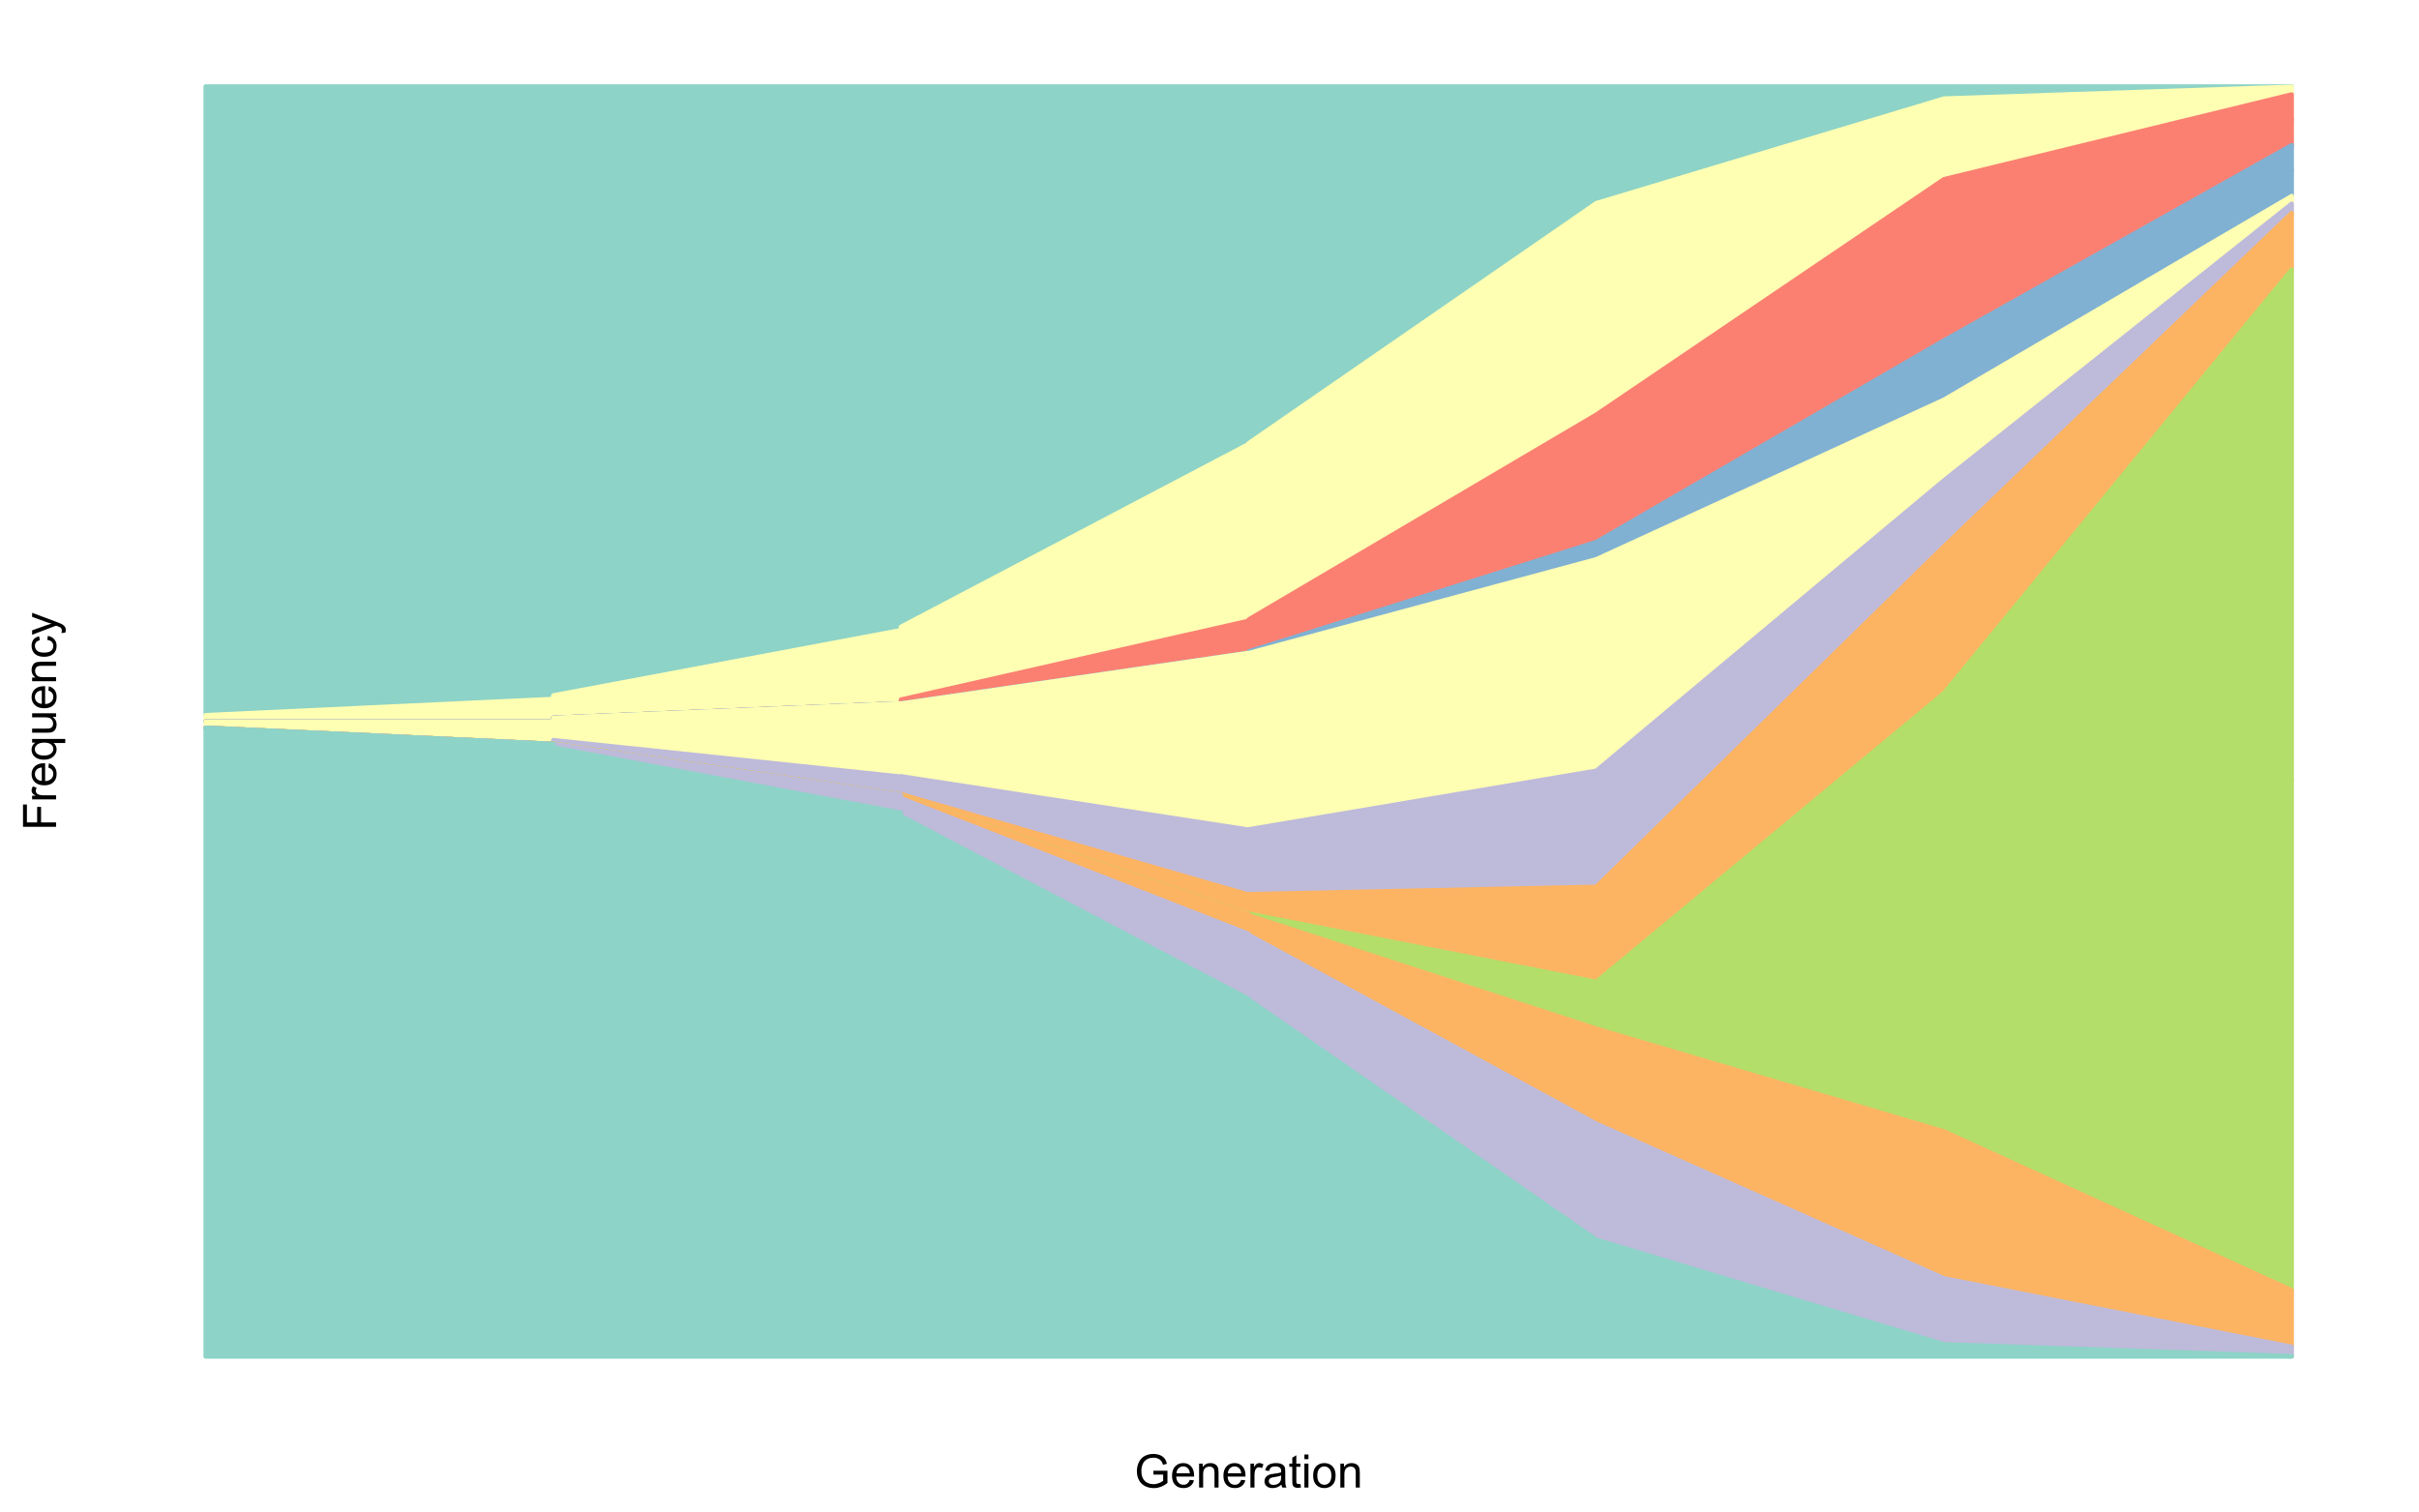
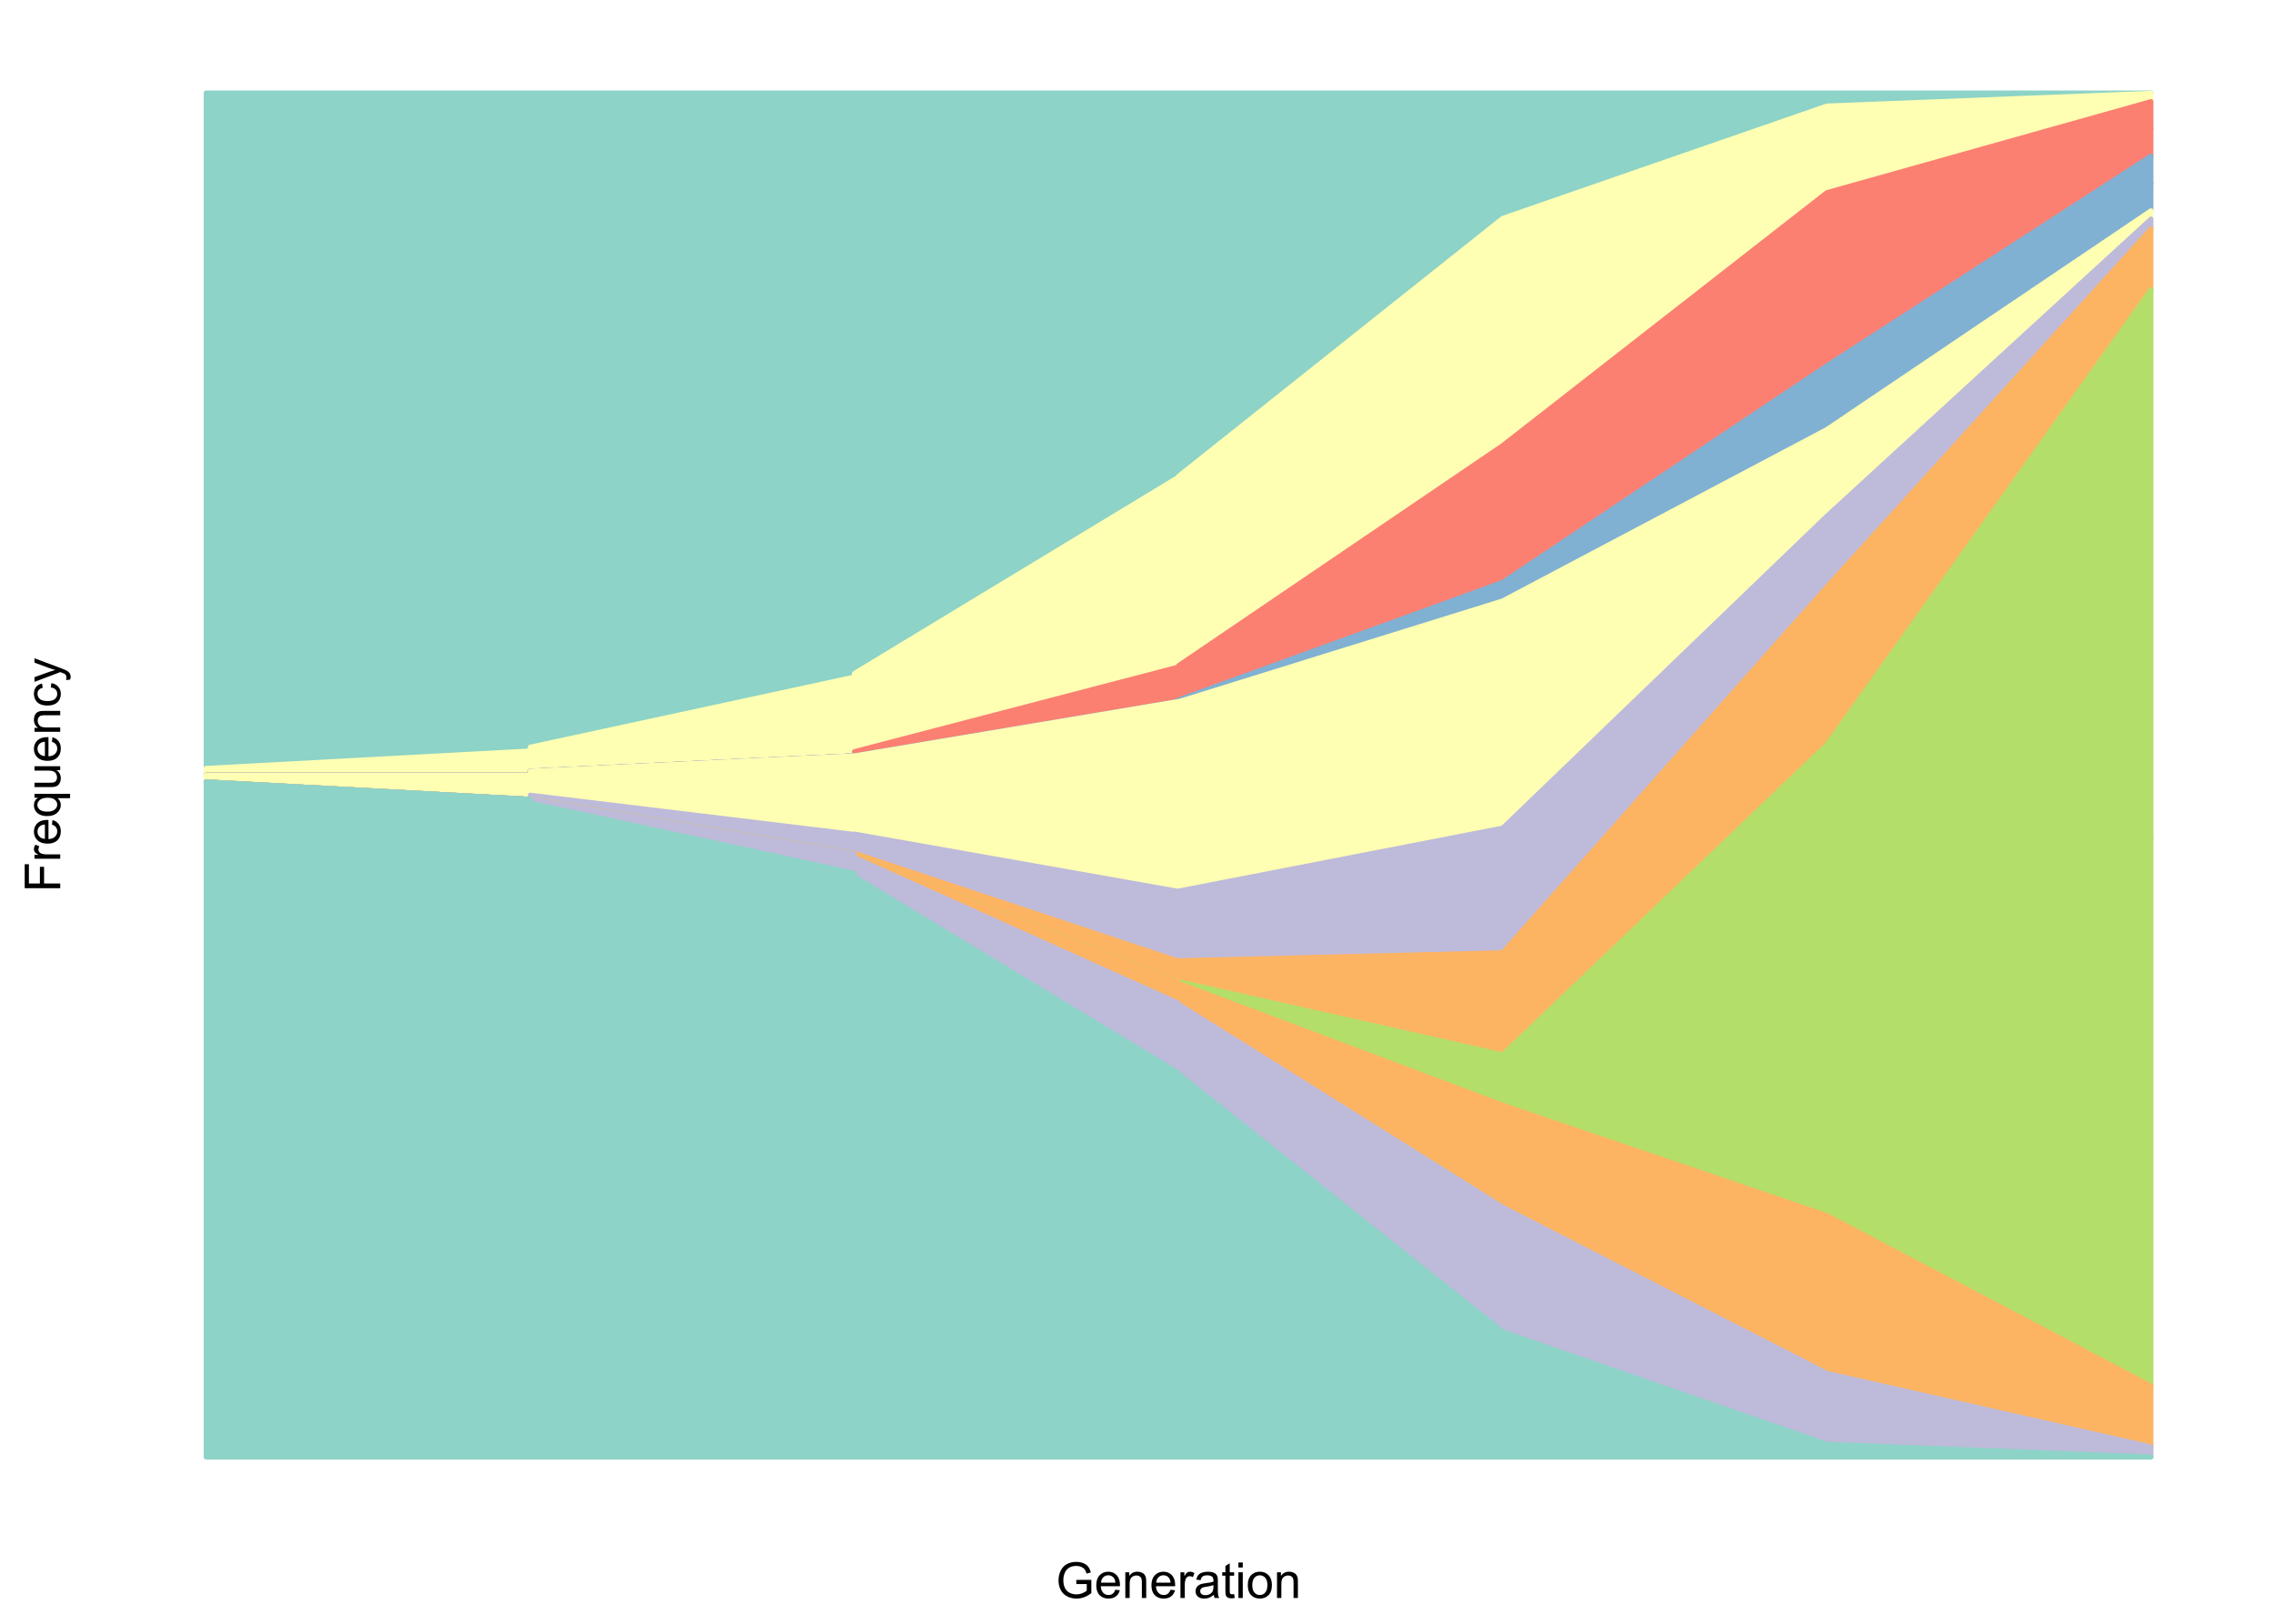
- <svg xmlns="http://www.w3.org/2000/svg" xmlns:xlink="http://www.w3.org/1999/xlink" width="576pt" height="360pt" viewBox="0 0 576 360" version="1.1">
+ <svg xmlns="http://www.w3.org/2000/svg" xmlns:xlink="http://www.w3.org/1999/xlink" width="504pt" height="360pt" viewBox="0 0 504 360" version="1.1">
  <defs>
    <g>
      <symbol overflow="visible" id="glyph0-0">
        <path style="stroke:none;" d="M 4.531 -3.09 L 4.531 -4.012 L 7.867 -4.016 L 7.867 -1.094 C 7.355 -0.684 6.828 -0.379 6.285 -0.176 C 5.738 0.027 5.18 0.129 4.609 0.133 C 3.832 0.129 3.129 -0.035 2.5 -0.363 C 1.863 -0.691 1.387 -1.168 1.066 -1.797 C 0.746 -2.422 0.586 -3.121 0.586 -3.898 C 0.586 -4.66 0.746 -5.375 1.066 -6.043 C 1.387 -6.707 1.848 -7.203 2.449 -7.523 C 3.051 -7.844 3.742 -8.004 4.527 -8.008 C 5.094 -8.004 5.609 -7.91 6.07 -7.73 C 6.531 -7.543 6.891 -7.289 7.152 -6.961 C 7.414 -6.633 7.613 -6.203 7.75 -5.672 L 6.812 -5.414 C 6.691 -5.812 6.543 -6.125 6.367 -6.359 C 6.191 -6.586 5.941 -6.77 5.617 -6.91 C 5.289 -7.043 4.926 -7.113 4.531 -7.117 C 4.055 -7.113 3.645 -7.039 3.297 -6.898 C 2.949 -6.75 2.668 -6.559 2.457 -6.324 C 2.238 -6.086 2.074 -5.828 1.961 -5.547 C 1.758 -5.059 1.656 -4.531 1.66 -3.965 C 1.656 -3.258 1.777 -2.668 2.02 -2.199 C 2.258 -1.723 2.609 -1.375 3.074 -1.148 C 3.535 -0.918 4.027 -0.801 4.551 -0.805 C 5 -0.801 5.441 -0.891 5.871 -1.066 C 6.301 -1.238 6.625 -1.422 6.848 -1.621 L 6.848 -3.09 Z M 4.531 -3.09 " />
      </symbol>
      <symbol overflow="visible" id="glyph0-1">
        <path style="stroke:none;" d="M 4.629 -1.836 L 5.629 -1.715 C 5.469 -1.125 5.176 -0.672 4.75 -0.352 C 4.324 -0.031 3.781 0.129 3.121 0.129 C 2.281 0.129 1.617 -0.125 1.133 -0.641 C 0.641 -1.152 0.398 -1.875 0.402 -2.805 C 0.398 -3.762 0.645 -4.504 1.145 -5.035 C 1.637 -5.562 2.277 -5.828 3.066 -5.832 C 3.824 -5.828 4.449 -5.57 4.934 -5.051 C 5.418 -4.531 5.66 -3.801 5.66 -2.863 C 5.66 -2.805 5.656 -2.719 5.656 -2.605 L 1.402 -2.605 C 1.434 -1.977 1.613 -1.496 1.934 -1.164 C 2.25 -0.828 2.645 -0.66 3.125 -0.664 C 3.477 -0.66 3.781 -0.754 4.031 -0.945 C 4.281 -1.129 4.48 -1.426 4.629 -1.836 Z M 1.457 -3.398 L 4.641 -3.398 C 4.598 -3.879 4.473 -4.238 4.273 -4.48 C 3.961 -4.852 3.562 -5.039 3.078 -5.039 C 2.629 -5.039 2.258 -4.891 1.957 -4.594 C 1.652 -4.297 1.484 -3.898 1.457 -3.398 Z M 1.457 -3.398 " />
      </symbol>
      <symbol overflow="visible" id="glyph0-2">
        <path style="stroke:none;" d="M 0.727 0 L 0.727 -5.703 L 1.594 -5.703 L 1.594 -4.895 C 2.012 -5.516 2.617 -5.828 3.41 -5.832 C 3.754 -5.828 4.066 -5.766 4.355 -5.645 C 4.641 -5.52 4.859 -5.359 5.004 -5.16 C 5.145 -4.957 5.242 -4.719 5.305 -4.445 C 5.336 -4.266 5.355 -3.953 5.359 -3.508 L 5.359 0 L 4.395 0 L 4.395 -3.469 C 4.395 -3.863 4.355 -4.156 4.281 -4.352 C 4.203 -4.543 4.07 -4.699 3.879 -4.82 C 3.688 -4.934 3.461 -4.992 3.207 -4.996 C 2.793 -4.992 2.438 -4.859 2.141 -4.602 C 1.836 -4.336 1.688 -3.844 1.691 -3.117 L 1.691 0 Z M 0.727 0 " />
      </symbol>
      <symbol overflow="visible" id="glyph0-3">
        <path style="stroke:none;" d="M 0.715 0 L 0.715 -5.703 L 1.586 -5.703 L 1.586 -4.84 C 1.805 -5.242 2.008 -5.508 2.199 -5.637 C 2.383 -5.766 2.59 -5.828 2.82 -5.832 C 3.141 -5.828 3.473 -5.727 3.812 -5.523 L 3.48 -4.625 C 3.242 -4.762 3.004 -4.832 2.773 -4.836 C 2.555 -4.832 2.363 -4.77 2.199 -4.645 C 2.027 -4.516 1.91 -4.34 1.844 -4.113 C 1.73 -3.77 1.676 -3.391 1.68 -2.984 L 1.68 0 Z M 0.715 0 " />
      </symbol>
      <symbol overflow="visible" id="glyph0-4">
        <path style="stroke:none;" d="M 4.445 -0.703 C 4.086 -0.398 3.742 -0.184 3.414 -0.059 C 3.082 0.066 2.727 0.129 2.348 0.129 C 1.719 0.129 1.238 -0.023 0.902 -0.328 C 0.566 -0.633 0.398 -1.023 0.398 -1.504 C 0.398 -1.781 0.461 -2.035 0.586 -2.27 C 0.711 -2.496 0.875 -2.684 1.086 -2.824 C 1.289 -2.965 1.523 -3.07 1.781 -3.141 C 1.969 -3.191 2.254 -3.238 2.641 -3.289 C 3.418 -3.375 3.992 -3.488 4.367 -3.621 C 4.367 -3.754 4.371 -3.836 4.371 -3.871 C 4.371 -4.266 4.277 -4.543 4.098 -4.703 C 3.848 -4.918 3.48 -5.027 2.996 -5.031 C 2.539 -5.027 2.203 -4.949 1.988 -4.793 C 1.77 -4.633 1.609 -4.352 1.508 -3.949 L 0.562 -4.078 C 0.648 -4.48 0.789 -4.805 0.988 -5.055 C 1.184 -5.301 1.469 -5.492 1.844 -5.629 C 2.215 -5.762 2.645 -5.828 3.137 -5.832 C 3.621 -5.828 4.02 -5.773 4.324 -5.66 C 4.629 -5.543 4.852 -5.398 4.996 -5.227 C 5.137 -5.055 5.238 -4.836 5.297 -4.57 C 5.328 -4.406 5.344 -4.109 5.344 -3.68 L 5.344 -2.391 C 5.344 -1.492 5.363 -0.922 5.406 -0.684 C 5.445 -0.445 5.527 -0.219 5.648 0 L 4.641 0 C 4.539 -0.199 4.473 -0.434 4.445 -0.703 Z M 4.367 -2.863 C 4.012 -2.719 3.488 -2.598 2.789 -2.496 C 2.391 -2.438 2.105 -2.371 1.941 -2.301 C 1.773 -2.227 1.648 -2.121 1.562 -1.988 C 1.473 -1.848 1.43 -1.695 1.43 -1.531 C 1.43 -1.27 1.527 -1.055 1.723 -0.887 C 1.918 -0.711 2.203 -0.625 2.578 -0.629 C 2.949 -0.625 3.277 -0.707 3.57 -0.871 C 3.859 -1.031 4.074 -1.254 4.211 -1.543 C 4.312 -1.754 4.363 -2.078 4.367 -2.508 Z M 4.367 -2.863 " />
      </symbol>
      <symbol overflow="visible" id="glyph0-5">
        <path style="stroke:none;" d="M 2.836 -0.863 L 2.977 -0.012 C 2.703 0.043 2.457 0.07 2.246 0.074 C 1.891 0.07 1.621 0.02 1.43 -0.09 C 1.234 -0.199 1.098 -0.348 1.02 -0.527 C 0.941 -0.707 0.902 -1.086 0.902 -1.672 L 0.902 -4.953 L 0.195 -4.953 L 0.195 -5.703 L 0.902 -5.703 L 0.902 -7.117 L 1.863 -7.695 L 1.863 -5.703 L 2.836 -5.703 L 2.836 -4.953 L 1.863 -4.953 L 1.863 -1.617 C 1.863 -1.34 1.879 -1.16 1.914 -1.086 C 1.945 -1.004 2 -0.941 2.078 -0.898 C 2.152 -0.848 2.262 -0.824 2.41 -0.828 C 2.516 -0.824 2.66 -0.836 2.836 -0.863 Z M 2.836 -0.863 " />
      </symbol>
      <symbol overflow="visible" id="glyph0-6">
        <path style="stroke:none;" d="M 0.73 -6.762 L 0.73 -7.875 L 1.695 -7.875 L 1.695 -6.762 Z M 0.73 0 L 0.73 -5.703 L 1.695 -5.703 L 1.695 0 Z M 0.73 0 " />
      </symbol>
      <symbol overflow="visible" id="glyph0-7">
        <path style="stroke:none;" d="M 0.367 -2.852 C 0.363 -3.906 0.656 -4.688 1.246 -5.199 C 1.734 -5.617 2.332 -5.828 3.039 -5.832 C 3.82 -5.828 4.461 -5.574 4.961 -5.062 C 5.457 -4.547 5.707 -3.836 5.711 -2.934 C 5.707 -2.195 5.598 -1.617 5.379 -1.199 C 5.156 -0.777 4.832 -0.449 4.414 -0.219 C 3.992 0.016 3.535 0.129 3.039 0.129 C 2.238 0.129 1.594 -0.125 1.105 -0.637 C 0.609 -1.148 0.363 -1.887 0.367 -2.852 Z M 1.359 -2.852 C 1.359 -2.121 1.516 -1.574 1.836 -1.211 C 2.152 -0.844 2.555 -0.66 3.039 -0.664 C 3.516 -0.66 3.914 -0.844 4.234 -1.211 C 4.551 -1.574 4.711 -2.133 4.715 -2.883 C 4.711 -3.586 4.551 -4.117 4.234 -4.484 C 3.91 -4.844 3.512 -5.027 3.039 -5.031 C 2.555 -5.027 2.152 -4.848 1.836 -4.488 C 1.516 -4.129 1.359 -3.582 1.359 -2.852 Z M 1.359 -2.852 " />
      </symbol>
      <symbol overflow="visible" id="glyph1-0">
        <path style="stroke:none;" d="M 0 -0.902 L -7.875 -0.902 L -7.875 -6.215 L -6.945 -6.215 L -6.945 -1.945 L -4.508 -1.945 L -4.508 -5.641 L -3.578 -5.641 L -3.578 -1.945 L 0 -1.945 Z M 0 -0.902 " />
      </symbol>
      <symbol overflow="visible" id="glyph1-1">
        <path style="stroke:none;" d="M 0 -0.715 L -5.703 -0.715 L -5.703 -1.586 L -4.84 -1.586 C -5.242 -1.805 -5.508 -2.008 -5.637 -2.199 C -5.766 -2.383 -5.828 -2.59 -5.832 -2.82 C -5.828 -3.141 -5.727 -3.473 -5.523 -3.812 L -4.625 -3.48 C -4.762 -3.242 -4.832 -3.004 -4.836 -2.773 C -4.832 -2.555 -4.77 -2.363 -4.645 -2.199 C -4.516 -2.027 -4.34 -1.91 -4.113 -1.844 C -3.77 -1.73 -3.391 -1.676 -2.984 -1.68 L 0 -1.68 Z M 0 -0.715 " />
      </symbol>
      <symbol overflow="visible" id="glyph1-2">
        <path style="stroke:none;" d="M -1.836 -4.629 L -1.715 -5.629 C -1.125 -5.469 -0.672 -5.176 -0.352 -4.75 C -0.031 -4.324 0.129 -3.781 0.129 -3.121 C 0.129 -2.281 -0.125 -1.617 -0.641 -1.133 C -1.152 -0.641 -1.875 -0.398 -2.805 -0.402 C -3.762 -0.398 -4.504 -0.645 -5.035 -1.145 C -5.562 -1.637 -5.828 -2.277 -5.832 -3.066 C -5.828 -3.824 -5.57 -4.449 -5.051 -4.934 C -4.531 -5.418 -3.801 -5.66 -2.863 -5.66 C -2.805 -5.66 -2.719 -5.656 -2.605 -5.656 L -2.605 -1.402 C -1.977 -1.434 -1.496 -1.613 -1.164 -1.934 C -0.828 -2.25 -0.66 -2.645 -0.664 -3.125 C -0.66 -3.477 -0.754 -3.781 -0.941 -4.031 C -1.125 -4.281 -1.422 -4.48 -1.836 -4.629 Z M -3.398 -1.457 L -3.398 -4.641 C -3.879 -4.598 -4.238 -4.473 -4.48 -4.273 C -4.852 -3.961 -5.039 -3.562 -5.039 -3.078 C -5.039 -2.629 -4.891 -2.258 -4.594 -1.957 C -4.297 -1.652 -3.898 -1.484 -3.398 -1.457 Z M -3.398 -1.457 " />
      </symbol>
      <symbol overflow="visible" id="glyph1-3">
        <path style="stroke:none;" d="M 2.188 -4.359 L -0.605 -4.359 C -0.391 -4.211 -0.215 -4 -0.078 -3.73 C 0.062 -3.457 0.129 -3.168 0.129 -2.867 C 0.129 -2.188 -0.141 -1.605 -0.68 -1.117 C -1.219 -0.629 -1.961 -0.387 -2.906 -0.387 C -3.477 -0.387 -3.988 -0.484 -4.445 -0.684 C -4.898 -0.883 -5.242 -1.172 -5.48 -1.551 C -5.711 -1.926 -5.828 -2.34 -5.832 -2.793 C -5.828 -3.496 -5.531 -4.051 -4.941 -4.457 L -5.703 -4.457 L -5.703 -5.328 L 2.188 -5.328 Z M -2.867 -1.379 C -2.129 -1.375 -1.578 -1.531 -1.215 -1.84 C -0.844 -2.148 -0.66 -2.516 -0.664 -2.949 C -0.66 -3.355 -0.836 -3.711 -1.188 -4.012 C -1.535 -4.305 -2.066 -4.453 -2.781 -4.457 C -3.539 -4.453 -4.109 -4.297 -4.496 -3.988 C -4.875 -3.672 -5.066 -3.305 -5.07 -2.883 C -5.066 -2.465 -4.891 -2.109 -4.535 -1.816 C -4.176 -1.523 -3.617 -1.375 -2.867 -1.379 Z M -2.867 -1.379 " />
      </symbol>
      <symbol overflow="visible" id="glyph1-4">
        <path style="stroke:none;" d="M 0 -4.465 L -0.836 -4.465 C -0.191 -4.02 0.129 -3.414 0.129 -2.652 C 0.129 -2.312 0.066 -2 -0.062 -1.711 C -0.191 -1.418 -0.355 -1.199 -0.551 -1.059 C -0.746 -0.914 -0.984 -0.816 -1.266 -0.762 C -1.453 -0.723 -1.754 -0.703 -2.172 -0.703 L -5.703 -0.703 L -5.703 -1.672 L -2.539 -1.672 C -2.031 -1.668 -1.691 -1.688 -1.52 -1.73 C -1.262 -1.785 -1.062 -1.914 -0.918 -2.113 C -0.773 -2.309 -0.703 -2.555 -0.703 -2.848 C -0.703 -3.137 -0.777 -3.406 -0.926 -3.66 C -1.074 -3.914 -1.273 -4.094 -1.531 -4.199 C -1.785 -4.305 -2.16 -4.359 -2.648 -4.359 L -5.703 -4.359 L -5.703 -5.328 L 0 -5.328 Z M 0 -4.465 " />
      </symbol>
      <symbol overflow="visible" id="glyph1-5">
        <path style="stroke:none;" d="M 0 -0.727 L -5.703 -0.727 L -5.703 -1.594 L -4.895 -1.594 C -5.516 -2.012 -5.828 -2.617 -5.832 -3.41 C -5.828 -3.754 -5.766 -4.066 -5.645 -4.355 C -5.52 -4.641 -5.359 -4.859 -5.16 -5.004 C -4.957 -5.145 -4.719 -5.242 -4.445 -5.305 C -4.266 -5.336 -3.953 -5.355 -3.508 -5.359 L 0 -5.359 L 0 -4.395 L -3.469 -4.395 C -3.863 -4.395 -4.156 -4.355 -4.352 -4.281 C -4.543 -4.203 -4.699 -4.07 -4.82 -3.879 C -4.934 -3.688 -4.992 -3.461 -4.996 -3.207 C -4.992 -2.793 -4.859 -2.438 -4.602 -2.141 C -4.336 -1.836 -3.844 -1.688 -3.117 -1.691 L 0 -1.691 Z M 0 -0.727 " />
      </symbol>
      <symbol overflow="visible" id="glyph1-6">
        <path style="stroke:none;" d="M -2.09 -4.445 L -1.965 -5.398 C -1.309 -5.289 -0.797 -5.023 -0.426 -4.598 C -0.055 -4.168 0.129 -3.645 0.129 -3.023 C 0.129 -2.242 -0.125 -1.613 -0.637 -1.141 C -1.145 -0.664 -1.875 -0.426 -2.832 -0.43 C -3.441 -0.426 -3.98 -0.527 -4.445 -0.734 C -4.906 -0.938 -5.254 -1.25 -5.484 -1.668 C -5.715 -2.082 -5.828 -2.535 -5.832 -3.031 C -5.828 -3.645 -5.672 -4.152 -5.363 -4.547 C -5.047 -4.941 -4.602 -5.191 -4.027 -5.305 L -3.883 -4.367 C -4.262 -4.273 -4.551 -4.117 -4.746 -3.891 C -4.941 -3.664 -5.039 -3.387 -5.039 -3.066 C -5.039 -2.574 -4.863 -2.18 -4.516 -1.879 C -4.164 -1.57 -3.613 -1.418 -2.859 -1.422 C -2.09 -1.418 -1.531 -1.566 -1.184 -1.863 C -0.836 -2.156 -0.66 -2.539 -0.664 -3.012 C -0.66 -3.391 -0.777 -3.707 -1.012 -3.961 C -1.242 -4.215 -1.602 -4.375 -2.09 -4.445 Z M -2.09 -4.445 " />
      </symbol>
      <symbol overflow="visible" id="glyph1-7">
        <path style="stroke:none;" d="M 2.195 -0.684 L 1.289 -0.574 C 1.344 -0.785 1.371 -0.969 1.375 -1.129 C 1.371 -1.34 1.336 -1.512 1.266 -1.641 C 1.195 -1.77 1.094 -1.875 0.969 -1.961 C 0.867 -2.02 0.629 -2.117 0.246 -2.258 C 0.191 -2.27 0.113 -2.301 0.012 -2.344 L -5.703 -0.176 L -5.703 -1.219 L -2.402 -2.406 C -1.98 -2.559 -1.539 -2.695 -1.078 -2.82 C -1.523 -2.926 -1.957 -3.059 -2.379 -3.219 L -5.703 -4.438 L -5.703 -5.402 L 0.098 -3.234 C 0.719 -3 1.148 -2.816 1.391 -2.691 C 1.707 -2.516 1.941 -2.32 2.094 -2.098 C 2.238 -1.875 2.312 -1.609 2.316 -1.305 C 2.312 -1.117 2.273 -0.91 2.195 -0.684 Z M 2.195 -0.684 " />
      </symbol>
    </g>
    <clipPath id="clip1">
-       <path d="M 24.141 5.48 L 571.52 5.48 L 571.52 339.199 L 24.141 339.199 Z M 24.141 5.48 " />
+       <path d="M 24.141 5.48 L 499.52 5.48 L 499.52 339.199 L 24.141 339.199 Z M 24.141 5.48 " />
    </clipPath>
  </defs>
  <g id="surface84">
    <g clip-path="url(#clip1)" clip-rule="nonzero">
-       <path style="fill-rule:nonzero;fill:rgb(55.294%,82.745%,78.039%);fill-opacity:1;stroke-width:1.067;stroke-linecap:round;stroke-linejoin:round;stroke:rgb(55.294%,82.745%,78.039%);stroke-opacity:1;stroke-miterlimit:10;" d="M 48.977 20.602 L 545.684 20.602 L 545.684 20.68 L 462.898 23.488 L 380.117 48.391 L 297.332 105.578 L 297.281 105.793 L 214.547 149.293 L 214.496 150.105 L 131.762 165.637 L 131.711 166.488 L 48.977 170.344 Z M 48.977 20.602 " />
-       <path style="fill-rule:nonzero;fill:rgb(100%,100%,70.196%);fill-opacity:1;stroke-width:1.067;stroke-linecap:round;stroke-linejoin:round;stroke:rgb(100%,100%,70.196%);stroke-opacity:1;stroke-miterlimit:10;" d="M 48.977 170.344 L 131.711 166.488 L 131.762 165.637 L 214.496 150.105 L 214.547 149.293 L 297.281 105.793 L 297.332 105.578 L 380.117 48.391 L 462.898 23.488 L 545.684 20.68 L 545.684 22.5 L 462.898 42.688 L 380.117 98.758 L 297.332 147.559 L 297.281 147.875 L 214.547 166.621 L 214.496 167.539 L 131.762 170.961 L 131.711 171.84 L 48.977 171.84 Z M 48.977 170.344 " />
-       <path style="fill-rule:nonzero;fill:rgb(98.431%,50.196%,44.706%);fill-opacity:1;stroke-width:1.067;stroke-linecap:round;stroke-linejoin:round;stroke:rgb(98.431%,50.196%,44.706%);stroke-opacity:1;stroke-miterlimit:10;" d="M 48.977 171.84 L 131.711 171.84 L 131.762 170.961 L 214.496 167.539 L 214.547 166.621 L 297.281 147.875 L 297.332 147.559 L 380.117 98.758 L 462.898 42.688 L 545.684 22.5 L 545.684 28.551 L 462.898 61.887 L 380.117 113.93 L 297.332 151.367 L 297.281 151.695 L 214.547 167.094 L 214.496 167.539 L 131.762 170.961 L 131.711 171.84 Z M 48.977 171.84 " />
-       <path style="fill-rule:nonzero;fill:rgb(98.431%,50.196%,44.706%);fill-opacity:1;stroke-width:1.067;stroke-linecap:round;stroke-linejoin:round;stroke:rgb(98.431%,50.196%,44.706%);stroke-opacity:1;stroke-miterlimit:10;" d="M 48.977 171.84 L 131.711 171.84 L 131.762 170.961 L 214.496 167.539 L 214.547 167.094 L 297.281 151.695 L 297.332 151.367 L 380.117 113.93 L 462.898 61.887 L 545.684 28.551 L 545.684 34.602 L 462.898 81.086 L 380.117 129.102 L 297.332 155.172 L 297.281 155.512 L 214.547 167.566 L 214.496 167.539 L 131.762 170.961 L 131.711 171.84 Z M 48.977 171.84 " />
-       <path style="fill-rule:nonzero;fill:rgb(50.196%,69.412%,82.745%);fill-opacity:1;stroke-width:1.067;stroke-linecap:round;stroke-linejoin:round;stroke:rgb(50.196%,69.412%,82.745%);stroke-opacity:1;stroke-miterlimit:10;" d="M 48.977 171.84 L 131.711 171.84 L 131.762 170.961 L 214.496 167.539 L 214.547 167.566 L 297.281 155.512 L 297.332 155.172 L 380.117 129.102 L 462.898 81.086 L 545.684 34.602 L 545.684 40.652 L 462.898 88.148 L 380.117 131.152 L 297.332 155.363 L 297.281 155.512 L 214.547 167.566 L 214.496 167.539 L 131.762 170.961 L 131.711 171.84 Z M 48.977 171.84 " />
-       <path style="fill-rule:nonzero;fill:rgb(50.196%,69.412%,82.745%);fill-opacity:1;stroke-width:1.067;stroke-linecap:round;stroke-linejoin:round;stroke:rgb(50.196%,69.412%,82.745%);stroke-opacity:1;stroke-miterlimit:10;" d="M 48.977 171.84 L 131.711 171.84 L 131.762 170.961 L 214.496 167.539 L 214.547 167.566 L 297.281 155.512 L 297.332 155.363 L 380.117 131.152 L 462.898 88.148 L 545.684 40.652 L 545.684 46.707 L 462.898 95.211 L 380.117 133.207 L 297.332 155.555 L 297.281 155.512 L 214.547 167.566 L 214.496 167.539 L 131.762 170.961 L 131.711 171.84 Z M 48.977 171.84 " />
-       <path style="fill-rule:nonzero;fill:rgb(100%,100%,70.196%);fill-opacity:1;stroke-width:1.067;stroke-linecap:round;stroke-linejoin:round;stroke:rgb(100%,100%,70.196%);stroke-opacity:1;stroke-miterlimit:10;" d="M 48.977 171.84 L 131.711 171.84 L 131.762 170.961 L 214.496 167.539 L 214.547 167.566 L 297.281 155.512 L 297.332 155.555 L 380.117 133.207 L 462.898 95.211 L 545.684 46.707 L 545.684 48.527 L 462.898 114.41 L 380.117 183.574 L 297.332 197.531 L 297.281 197.598 L 214.547 184.895 L 214.496 184.977 L 131.762 176.281 L 131.711 177.191 L 48.977 173.336 Z M 48.977 171.84 " />
-       <path style="fill-rule:nonzero;fill:rgb(74.51%,72.941%,85.49%);fill-opacity:1;stroke-width:1.067;stroke-linecap:round;stroke-linejoin:round;stroke:rgb(74.51%,72.941%,85.49%);stroke-opacity:1;stroke-miterlimit:10;" d="M 48.977 173.336 L 131.711 177.191 L 131.762 176.281 L 214.496 184.977 L 214.547 184.895 L 297.281 197.598 L 297.332 197.531 L 380.117 183.574 L 462.898 114.41 L 545.684 48.527 L 545.684 50.754 L 462.898 130.129 L 380.117 211.219 L 297.332 212.977 L 297.281 213.078 L 214.547 189.164 L 214.496 189.273 L 131.762 177.16 L 131.711 177.191 Z M 48.977 173.336 " />
-       <path style="fill-rule:nonzero;fill:rgb(99.216%,70.588%,38.431%);fill-opacity:1;stroke-width:1.067;stroke-linecap:round;stroke-linejoin:round;stroke:rgb(99.216%,70.588%,38.431%);stroke-opacity:1;stroke-miterlimit:10;" d="M 48.977 173.336 L 131.711 177.191 L 131.762 177.16 L 214.496 189.273 L 214.547 189.164 L 297.281 213.078 L 297.332 212.977 L 380.117 211.219 L 462.898 130.129 L 545.684 50.754 L 545.684 64.223 L 462.898 165.113 L 380.117 233.852 L 297.332 217.629 L 297.281 217.742 L 214.547 189.641 L 214.496 189.273 L 131.762 177.16 L 131.711 177.191 Z M 48.977 173.336 " />
-       <path style="fill-rule:nonzero;fill:rgb(70.196%,87.059%,41.176%);fill-opacity:1;stroke-width:1.067;stroke-linecap:round;stroke-linejoin:round;stroke:rgb(70.196%,87.059%,41.176%);stroke-opacity:1;stroke-miterlimit:10;" d="M 48.977 173.336 L 131.711 177.191 L 131.762 177.16 L 214.496 189.273 L 214.547 189.641 L 297.281 217.742 L 297.332 217.629 L 380.117 233.852 L 462.898 165.113 L 545.684 64.223 L 545.684 185.766 L 462.898 217.301 L 380.117 239.434 L 297.332 217.816 L 297.281 217.742 L 214.547 189.641 L 214.496 189.273 L 131.762 177.16 L 131.711 177.191 Z M 48.977 173.336 " />
-       <path style="fill-rule:nonzero;fill:rgb(70.196%,87.059%,41.176%);fill-opacity:1;stroke-width:1.067;stroke-linecap:round;stroke-linejoin:round;stroke:rgb(70.196%,87.059%,41.176%);stroke-opacity:1;stroke-miterlimit:10;" d="M 48.977 173.336 L 131.711 177.191 L 131.762 177.16 L 214.496 189.273 L 214.547 189.641 L 297.281 217.742 L 297.332 217.816 L 380.117 239.434 L 462.898 217.301 L 545.684 185.766 L 545.684 307.309 L 462.898 269.488 L 380.117 245.016 L 297.332 218.008 L 297.281 217.742 L 214.547 189.641 L 214.496 189.273 L 131.762 177.16 L 131.711 177.191 Z M 48.977 173.336 " />
-       <path style="fill-rule:nonzero;fill:rgb(99.216%,70.588%,38.431%);fill-opacity:1;stroke-width:1.067;stroke-linecap:round;stroke-linejoin:round;stroke:rgb(99.216%,70.588%,38.431%);stroke-opacity:1;stroke-miterlimit:10;" d="M 48.977 173.336 L 131.711 177.191 L 131.762 177.16 L 214.496 189.273 L 214.547 189.641 L 297.281 217.742 L 297.332 218.008 L 380.117 245.016 L 462.898 269.488 L 545.684 307.309 L 545.684 320.773 L 462.898 304.469 L 380.117 267.645 L 297.332 222.656 L 297.281 222.406 L 214.547 190.113 L 214.496 189.273 L 131.762 177.16 L 131.711 177.191 Z M 48.977 173.336 " />
-       <path style="fill-rule:nonzero;fill:rgb(74.51%,72.941%,85.49%);fill-opacity:1;stroke-width:1.067;stroke-linecap:round;stroke-linejoin:round;stroke:rgb(74.51%,72.941%,85.49%);stroke-opacity:1;stroke-miterlimit:10;" d="M 48.977 173.336 L 131.711 177.191 L 131.762 177.16 L 214.496 189.273 L 214.547 190.113 L 297.281 222.406 L 297.332 222.656 L 380.117 267.645 L 462.898 304.469 L 545.684 320.773 L 545.684 323 L 462.898 320.188 L 380.117 295.289 L 297.332 238.102 L 297.281 237.887 L 214.547 194.387 L 214.496 193.574 L 131.762 178.039 L 131.711 177.191 Z M 48.977 173.336 " />
-       <path style="fill-rule:nonzero;fill:rgb(55.294%,82.745%,78.039%);fill-opacity:1;stroke-width:1.067;stroke-linecap:round;stroke-linejoin:round;stroke:rgb(55.294%,82.745%,78.039%);stroke-opacity:1;stroke-miterlimit:10;" d="M 48.977 173.336 L 131.711 177.191 L 131.762 178.039 L 214.496 193.574 L 214.547 194.387 L 297.281 237.887 L 297.332 238.102 L 380.117 295.289 L 462.898 320.188 L 545.684 323 L 545.684 323.074 L 48.977 323.074 Z M 48.977 173.336 " />
+       <path style="fill-rule:nonzero;fill:rgb(55.294%,82.745%,78.039%);fill-opacity:1;stroke-width:1.067;stroke-linecap:round;stroke-linejoin:round;stroke:rgb(55.294%,82.745%,78.039%);stroke-opacity:1;stroke-miterlimit:10;" d="M 45.703 20.602 L 476.957 20.602 L 476.957 20.68 L 405.082 23.488 L 333.207 48.391 L 261.332 105.578 L 261.289 105.793 L 189.453 149.293 L 189.41 150.105 L 117.578 165.637 L 117.535 166.488 L 45.703 170.344 Z M 45.703 20.602 " />
+       <path style="fill-rule:nonzero;fill:rgb(100%,100%,70.196%);fill-opacity:1;stroke-width:1.067;stroke-linecap:round;stroke-linejoin:round;stroke:rgb(100%,100%,70.196%);stroke-opacity:1;stroke-miterlimit:10;" d="M 45.703 170.344 L 117.535 166.488 L 117.578 165.637 L 189.41 150.105 L 189.453 149.293 L 261.289 105.793 L 261.332 105.578 L 333.207 48.391 L 405.082 23.488 L 476.957 20.68 L 476.957 22.5 L 405.082 42.688 L 333.207 98.758 L 261.332 147.559 L 261.289 147.875 L 189.453 166.621 L 189.41 167.539 L 117.578 170.961 L 117.535 171.84 L 45.703 171.84 Z M 45.703 170.344 " />
+       <path style="fill-rule:nonzero;fill:rgb(98.431%,50.196%,44.706%);fill-opacity:1;stroke-width:1.067;stroke-linecap:round;stroke-linejoin:round;stroke:rgb(98.431%,50.196%,44.706%);stroke-opacity:1;stroke-miterlimit:10;" d="M 45.703 171.84 L 117.535 171.84 L 117.578 170.961 L 189.41 167.539 L 189.453 166.621 L 261.289 147.875 L 261.332 147.559 L 333.207 98.758 L 405.082 42.688 L 476.957 22.5 L 476.957 28.551 L 405.082 61.887 L 333.207 113.93 L 261.332 151.367 L 261.289 151.695 L 189.453 167.094 L 189.41 167.539 L 117.578 170.961 L 117.535 171.84 Z M 45.703 171.84 " />
+       <path style="fill-rule:nonzero;fill:rgb(98.431%,50.196%,44.706%);fill-opacity:1;stroke-width:1.067;stroke-linecap:round;stroke-linejoin:round;stroke:rgb(98.431%,50.196%,44.706%);stroke-opacity:1;stroke-miterlimit:10;" d="M 45.703 171.84 L 117.535 171.84 L 117.578 170.961 L 189.41 167.539 L 189.453 167.094 L 261.289 151.695 L 261.332 151.367 L 333.207 113.93 L 405.082 61.887 L 476.957 28.551 L 476.957 34.602 L 405.082 81.086 L 333.207 129.102 L 261.332 155.172 L 261.289 155.512 L 189.453 167.566 L 189.41 167.539 L 117.578 170.961 L 117.535 171.84 Z M 45.703 171.84 " />
+       <path style="fill-rule:nonzero;fill:rgb(50.196%,69.412%,82.745%);fill-opacity:1;stroke-width:1.067;stroke-linecap:round;stroke-linejoin:round;stroke:rgb(50.196%,69.412%,82.745%);stroke-opacity:1;stroke-miterlimit:10;" d="M 45.703 171.84 L 117.535 171.84 L 117.578 170.961 L 189.41 167.539 L 189.453 167.566 L 261.289 155.512 L 261.332 155.172 L 333.207 129.102 L 405.082 81.086 L 476.957 34.602 L 476.957 40.652 L 405.082 88.148 L 333.207 131.152 L 261.332 155.363 L 261.289 155.512 L 189.453 167.566 L 189.41 167.539 L 117.578 170.961 L 117.535 171.84 Z M 45.703 171.84 " />
+       <path style="fill-rule:nonzero;fill:rgb(50.196%,69.412%,82.745%);fill-opacity:1;stroke-width:1.067;stroke-linecap:round;stroke-linejoin:round;stroke:rgb(50.196%,69.412%,82.745%);stroke-opacity:1;stroke-miterlimit:10;" d="M 45.703 171.84 L 117.535 171.84 L 117.578 170.961 L 189.41 167.539 L 189.453 167.566 L 261.289 155.512 L 261.332 155.363 L 333.207 131.152 L 405.082 88.148 L 476.957 40.652 L 476.957 46.707 L 405.082 95.211 L 333.207 133.207 L 261.332 155.555 L 261.289 155.512 L 189.453 167.566 L 189.41 167.539 L 117.578 170.961 L 117.535 171.84 Z M 45.703 171.84 " />
+       <path style="fill-rule:nonzero;fill:rgb(100%,100%,70.196%);fill-opacity:1;stroke-width:1.067;stroke-linecap:round;stroke-linejoin:round;stroke:rgb(100%,100%,70.196%);stroke-opacity:1;stroke-miterlimit:10;" d="M 45.703 171.84 L 117.535 171.84 L 117.578 170.961 L 189.41 167.539 L 189.453 167.566 L 261.289 155.512 L 261.332 155.555 L 333.207 133.207 L 405.082 95.211 L 476.957 46.707 L 476.957 48.527 L 405.082 114.41 L 333.207 183.574 L 261.332 197.531 L 261.289 197.598 L 189.453 184.895 L 189.41 184.977 L 117.578 176.281 L 117.535 177.191 L 45.703 173.336 Z M 45.703 171.84 " />
+       <path style="fill-rule:nonzero;fill:rgb(74.51%,72.941%,85.49%);fill-opacity:1;stroke-width:1.067;stroke-linecap:round;stroke-linejoin:round;stroke:rgb(74.51%,72.941%,85.49%);stroke-opacity:1;stroke-miterlimit:10;" d="M 45.703 173.336 L 117.535 177.191 L 117.578 176.281 L 189.41 184.977 L 189.453 184.895 L 261.289 197.598 L 261.332 197.531 L 333.207 183.574 L 405.082 114.41 L 476.957 48.527 L 476.957 50.754 L 405.082 130.129 L 333.207 211.219 L 261.332 212.977 L 261.289 213.078 L 189.453 189.164 L 189.41 189.273 L 117.578 177.16 L 117.535 177.191 Z M 45.703 173.336 " />
+       <path style="fill-rule:nonzero;fill:rgb(99.216%,70.588%,38.431%);fill-opacity:1;stroke-width:1.067;stroke-linecap:round;stroke-linejoin:round;stroke:rgb(99.216%,70.588%,38.431%);stroke-opacity:1;stroke-miterlimit:10;" d="M 45.703 173.336 L 117.535 177.191 L 117.578 177.16 L 189.41 189.273 L 189.453 189.164 L 261.289 213.078 L 261.332 212.977 L 333.207 211.219 L 405.082 130.129 L 476.957 50.754 L 476.957 64.223 L 405.082 165.113 L 333.207 233.852 L 261.332 217.629 L 261.289 217.742 L 189.453 189.641 L 189.41 189.273 L 117.578 177.16 L 117.535 177.191 Z M 45.703 173.336 " />
+       <path style="fill-rule:nonzero;fill:rgb(70.196%,87.059%,41.176%);fill-opacity:1;stroke-width:1.067;stroke-linecap:round;stroke-linejoin:round;stroke:rgb(70.196%,87.059%,41.176%);stroke-opacity:1;stroke-miterlimit:10;" d="M 45.703 173.336 L 117.535 177.191 L 117.578 177.16 L 189.41 189.273 L 189.453 189.641 L 261.289 217.742 L 261.332 217.629 L 333.207 233.852 L 405.082 165.113 L 476.957 64.223 L 476.957 185.766 L 405.082 217.301 L 333.207 239.434 L 261.332 217.816 L 261.289 217.742 L 189.453 189.641 L 189.41 189.273 L 117.578 177.16 L 117.535 177.191 Z M 45.703 173.336 " />
+       <path style="fill-rule:nonzero;fill:rgb(70.196%,87.059%,41.176%);fill-opacity:1;stroke-width:1.067;stroke-linecap:round;stroke-linejoin:round;stroke:rgb(70.196%,87.059%,41.176%);stroke-opacity:1;stroke-miterlimit:10;" d="M 45.703 173.336 L 117.535 177.191 L 117.578 177.16 L 189.41 189.273 L 189.453 189.641 L 261.289 217.742 L 261.332 217.816 L 333.207 239.434 L 405.082 217.301 L 476.957 185.766 L 476.957 307.309 L 405.082 269.488 L 333.207 245.016 L 261.332 218.008 L 261.289 217.742 L 189.453 189.641 L 189.41 189.273 L 117.578 177.16 L 117.535 177.191 Z M 45.703 173.336 " />
+       <path style="fill-rule:nonzero;fill:rgb(99.216%,70.588%,38.431%);fill-opacity:1;stroke-width:1.067;stroke-linecap:round;stroke-linejoin:round;stroke:rgb(99.216%,70.588%,38.431%);stroke-opacity:1;stroke-miterlimit:10;" d="M 45.703 173.336 L 117.535 177.191 L 117.578 177.16 L 189.41 189.273 L 189.453 189.641 L 261.289 217.742 L 261.332 218.008 L 333.207 245.016 L 405.082 269.488 L 476.957 307.309 L 476.957 320.773 L 405.082 304.469 L 333.207 267.645 L 261.332 222.656 L 261.289 222.406 L 189.453 190.113 L 189.41 189.273 L 117.578 177.16 L 117.535 177.191 Z M 45.703 173.336 " />
+       <path style="fill-rule:nonzero;fill:rgb(74.51%,72.941%,85.49%);fill-opacity:1;stroke-width:1.067;stroke-linecap:round;stroke-linejoin:round;stroke:rgb(74.51%,72.941%,85.49%);stroke-opacity:1;stroke-miterlimit:10;" d="M 45.703 173.336 L 117.535 177.191 L 117.578 177.16 L 189.41 189.273 L 189.453 190.113 L 261.289 222.406 L 261.332 222.656 L 333.207 267.645 L 405.082 304.469 L 476.957 320.773 L 476.957 323 L 405.082 320.188 L 333.207 295.289 L 261.332 238.102 L 261.289 237.887 L 189.453 194.387 L 189.41 193.574 L 117.578 178.039 L 117.535 177.191 Z M 45.703 173.336 " />
+       <path style="fill-rule:nonzero;fill:rgb(55.294%,82.745%,78.039%);fill-opacity:1;stroke-width:1.067;stroke-linecap:round;stroke-linejoin:round;stroke:rgb(55.294%,82.745%,78.039%);stroke-opacity:1;stroke-miterlimit:10;" d="M 45.703 173.336 L 117.535 177.191 L 117.578 178.039 L 189.41 193.574 L 189.453 194.387 L 261.289 237.887 L 261.332 238.102 L 333.207 295.289 L 405.082 320.188 L 476.957 323 L 476.957 323.074 L 45.703 323.074 Z M 45.703 173.336 " />
    </g>
    <g style="fill:rgb(0%,0%,0%);fill-opacity:1;">
-       <use xlink:href="#glyph0-0" x="270.121" y="354.293" />
-       <use xlink:href="#glyph0-1" x="278.677" y="354.293" />
-       <use xlink:href="#glyph0-2" x="284.795" y="354.293" />
-       <use xlink:href="#glyph0-1" x="290.913" y="354.293" />
-       <use xlink:href="#glyph0-3" x="297.03" y="354.293" />
-       <use xlink:href="#glyph0-4" x="300.693" y="354.293" />
-       <use xlink:href="#glyph0-5" x="306.811" y="354.293" />
-       <use xlink:href="#glyph0-6" x="309.867" y="354.293" />
-       <use xlink:href="#glyph0-7" x="312.311" y="354.293" />
-       <use xlink:href="#glyph0-2" x="318.429" y="354.293" />
+       <use xlink:href="#glyph0-0" x="234.121" y="354.293" />
+       <use xlink:href="#glyph0-1" x="242.677" y="354.293" />
+       <use xlink:href="#glyph0-2" x="248.795" y="354.293" />
+       <use xlink:href="#glyph0-1" x="254.913" y="354.293" />
+       <use xlink:href="#glyph0-3" x="261.03" y="354.293" />
+       <use xlink:href="#glyph0-4" x="264.693" y="354.293" />
+       <use xlink:href="#glyph0-5" x="270.811" y="354.293" />
+       <use xlink:href="#glyph0-6" x="273.867" y="354.293" />
+       <use xlink:href="#glyph0-7" x="276.311" y="354.293" />
+       <use xlink:href="#glyph0-2" x="282.429" y="354.293" />
    </g>
    <g style="fill:rgb(0%,0%,0%);fill-opacity:1;">
      <use xlink:href="#glyph1-0" x="13.352" y="197.824" />
      <use xlink:href="#glyph1-1" x="13.352" y="191.105" />
      <use xlink:href="#glyph1-2" x="13.352" y="187.442" />
      <use xlink:href="#glyph1-3" x="13.352" y="181.324" />
      <use xlink:href="#glyph1-4" x="13.352" y="175.207" />
      <use xlink:href="#glyph1-2" x="13.352" y="169.089" />
      <use xlink:href="#glyph1-5" x="13.352" y="162.971" />
      <use xlink:href="#glyph1-6" x="13.352" y="156.854" />
      <use xlink:href="#glyph1-7" x="13.352" y="151.354" />
    </g>
  </g>
</svg>
